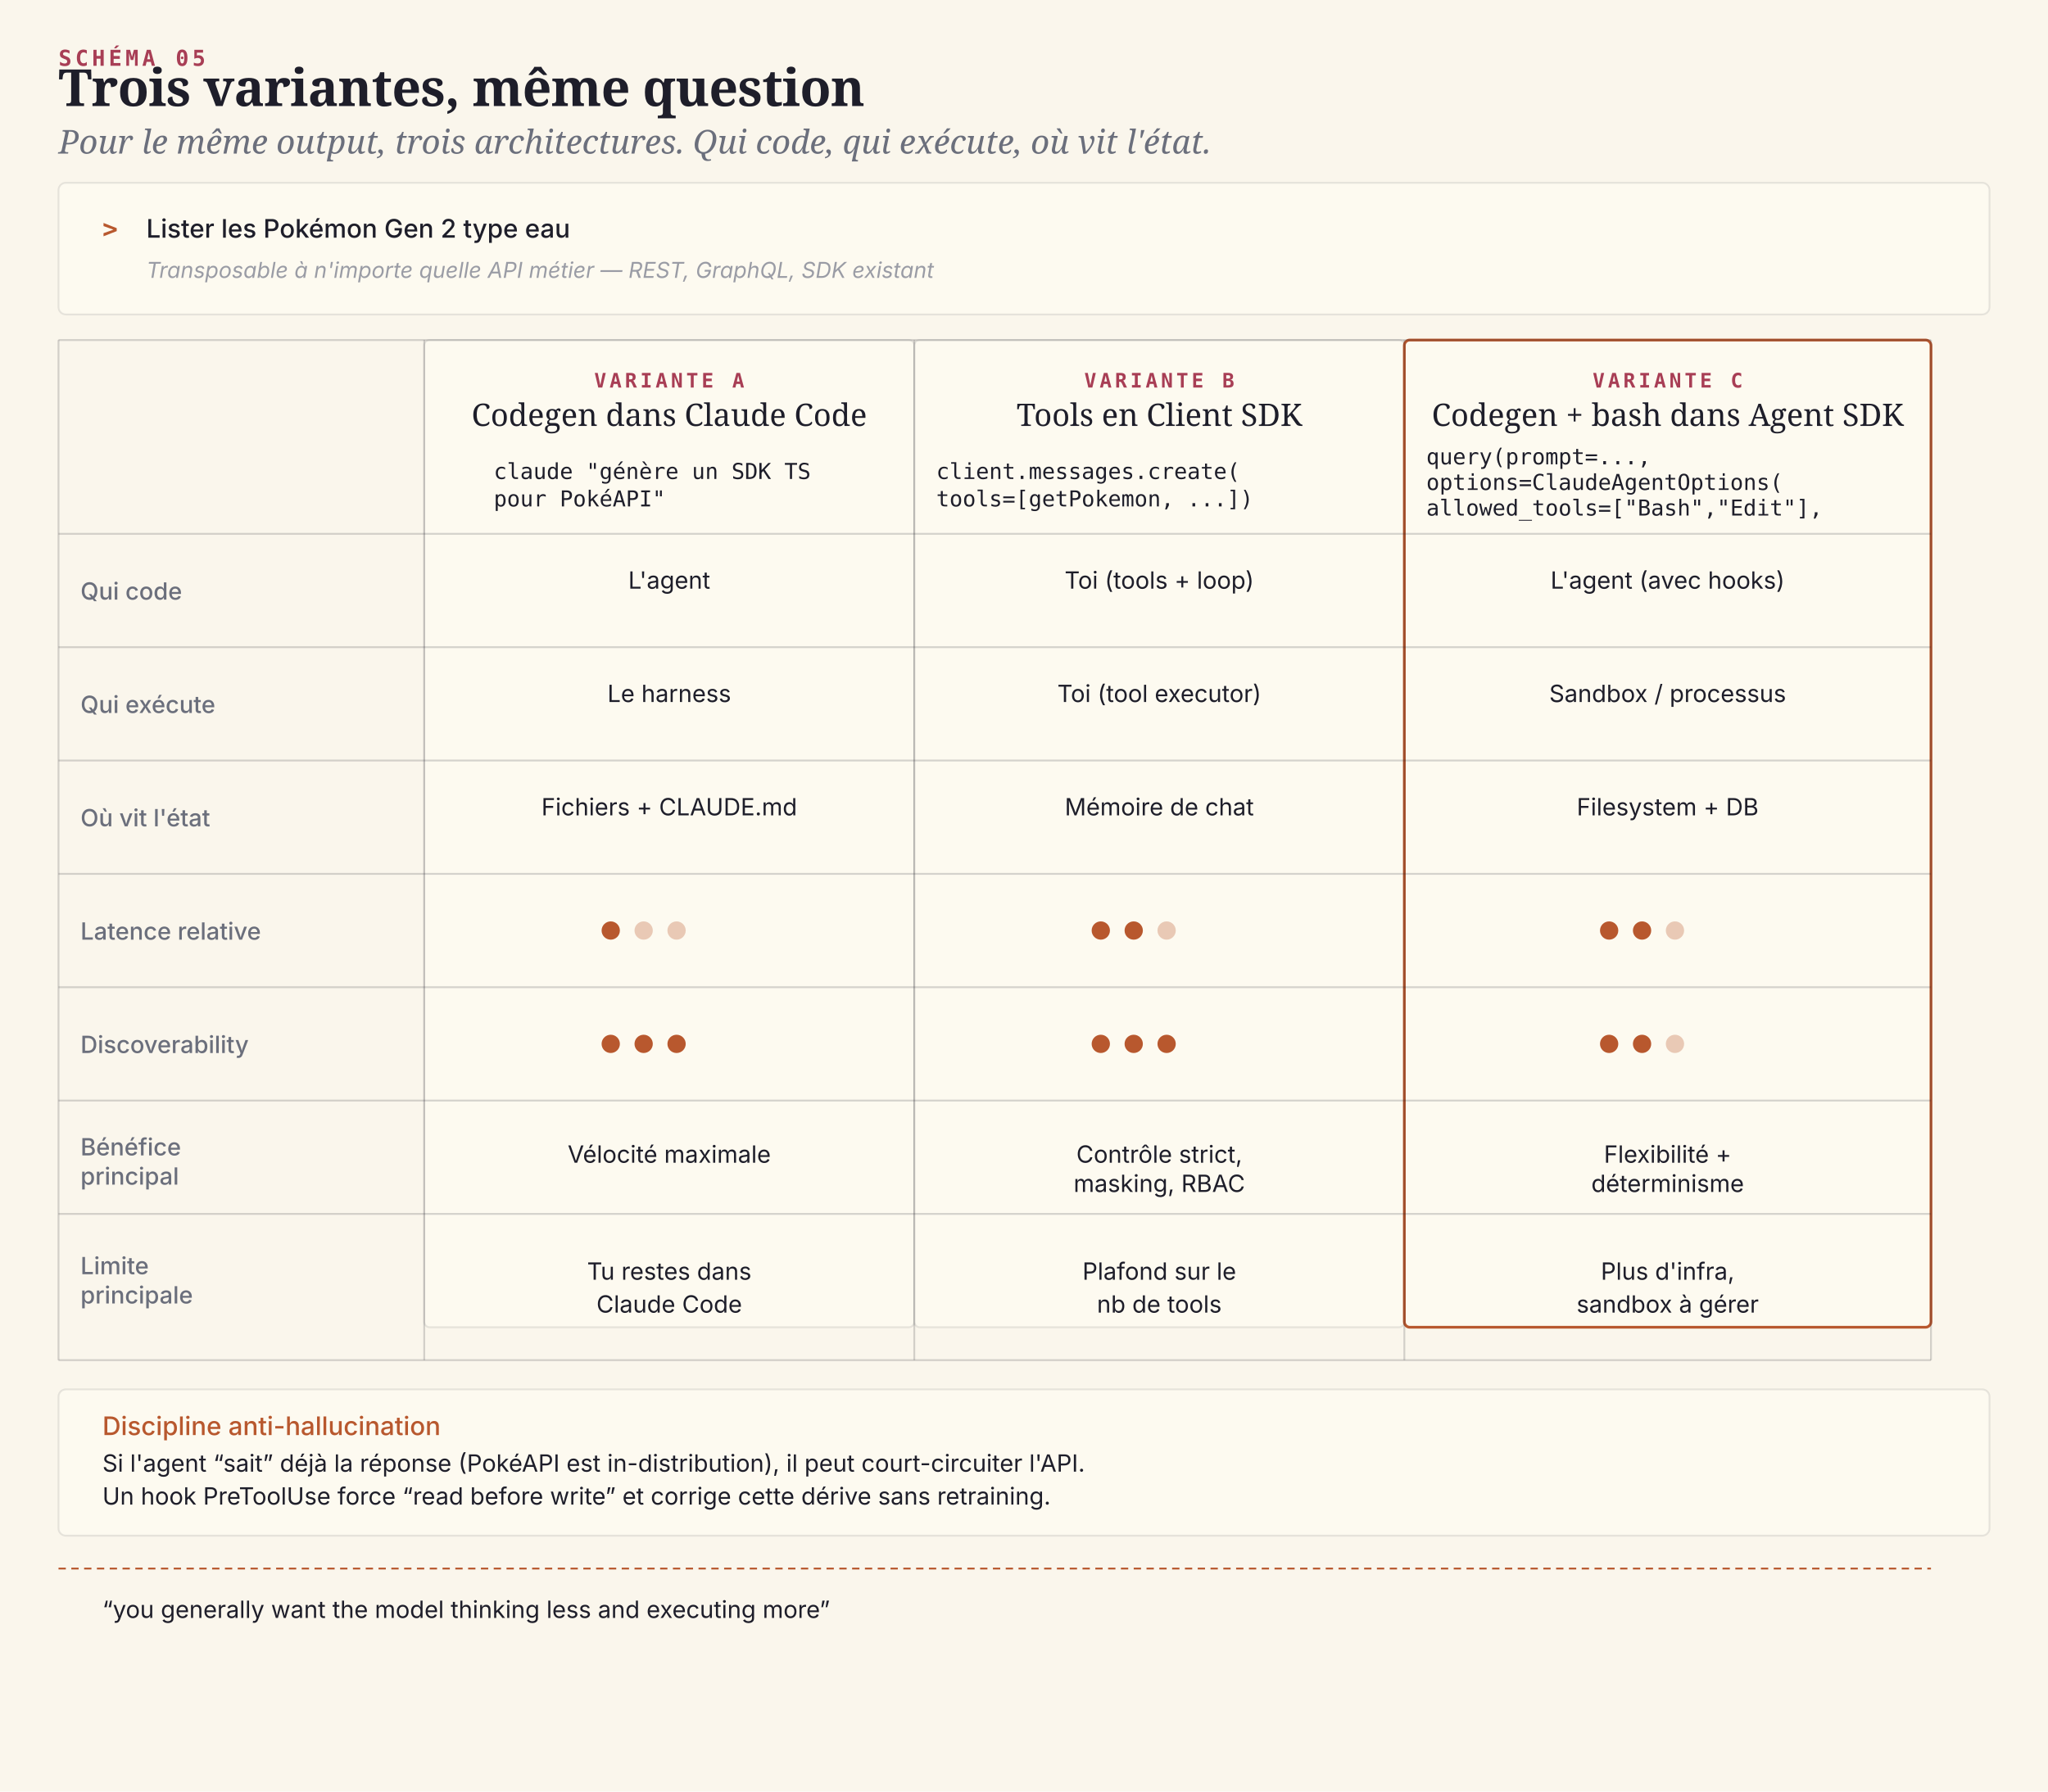
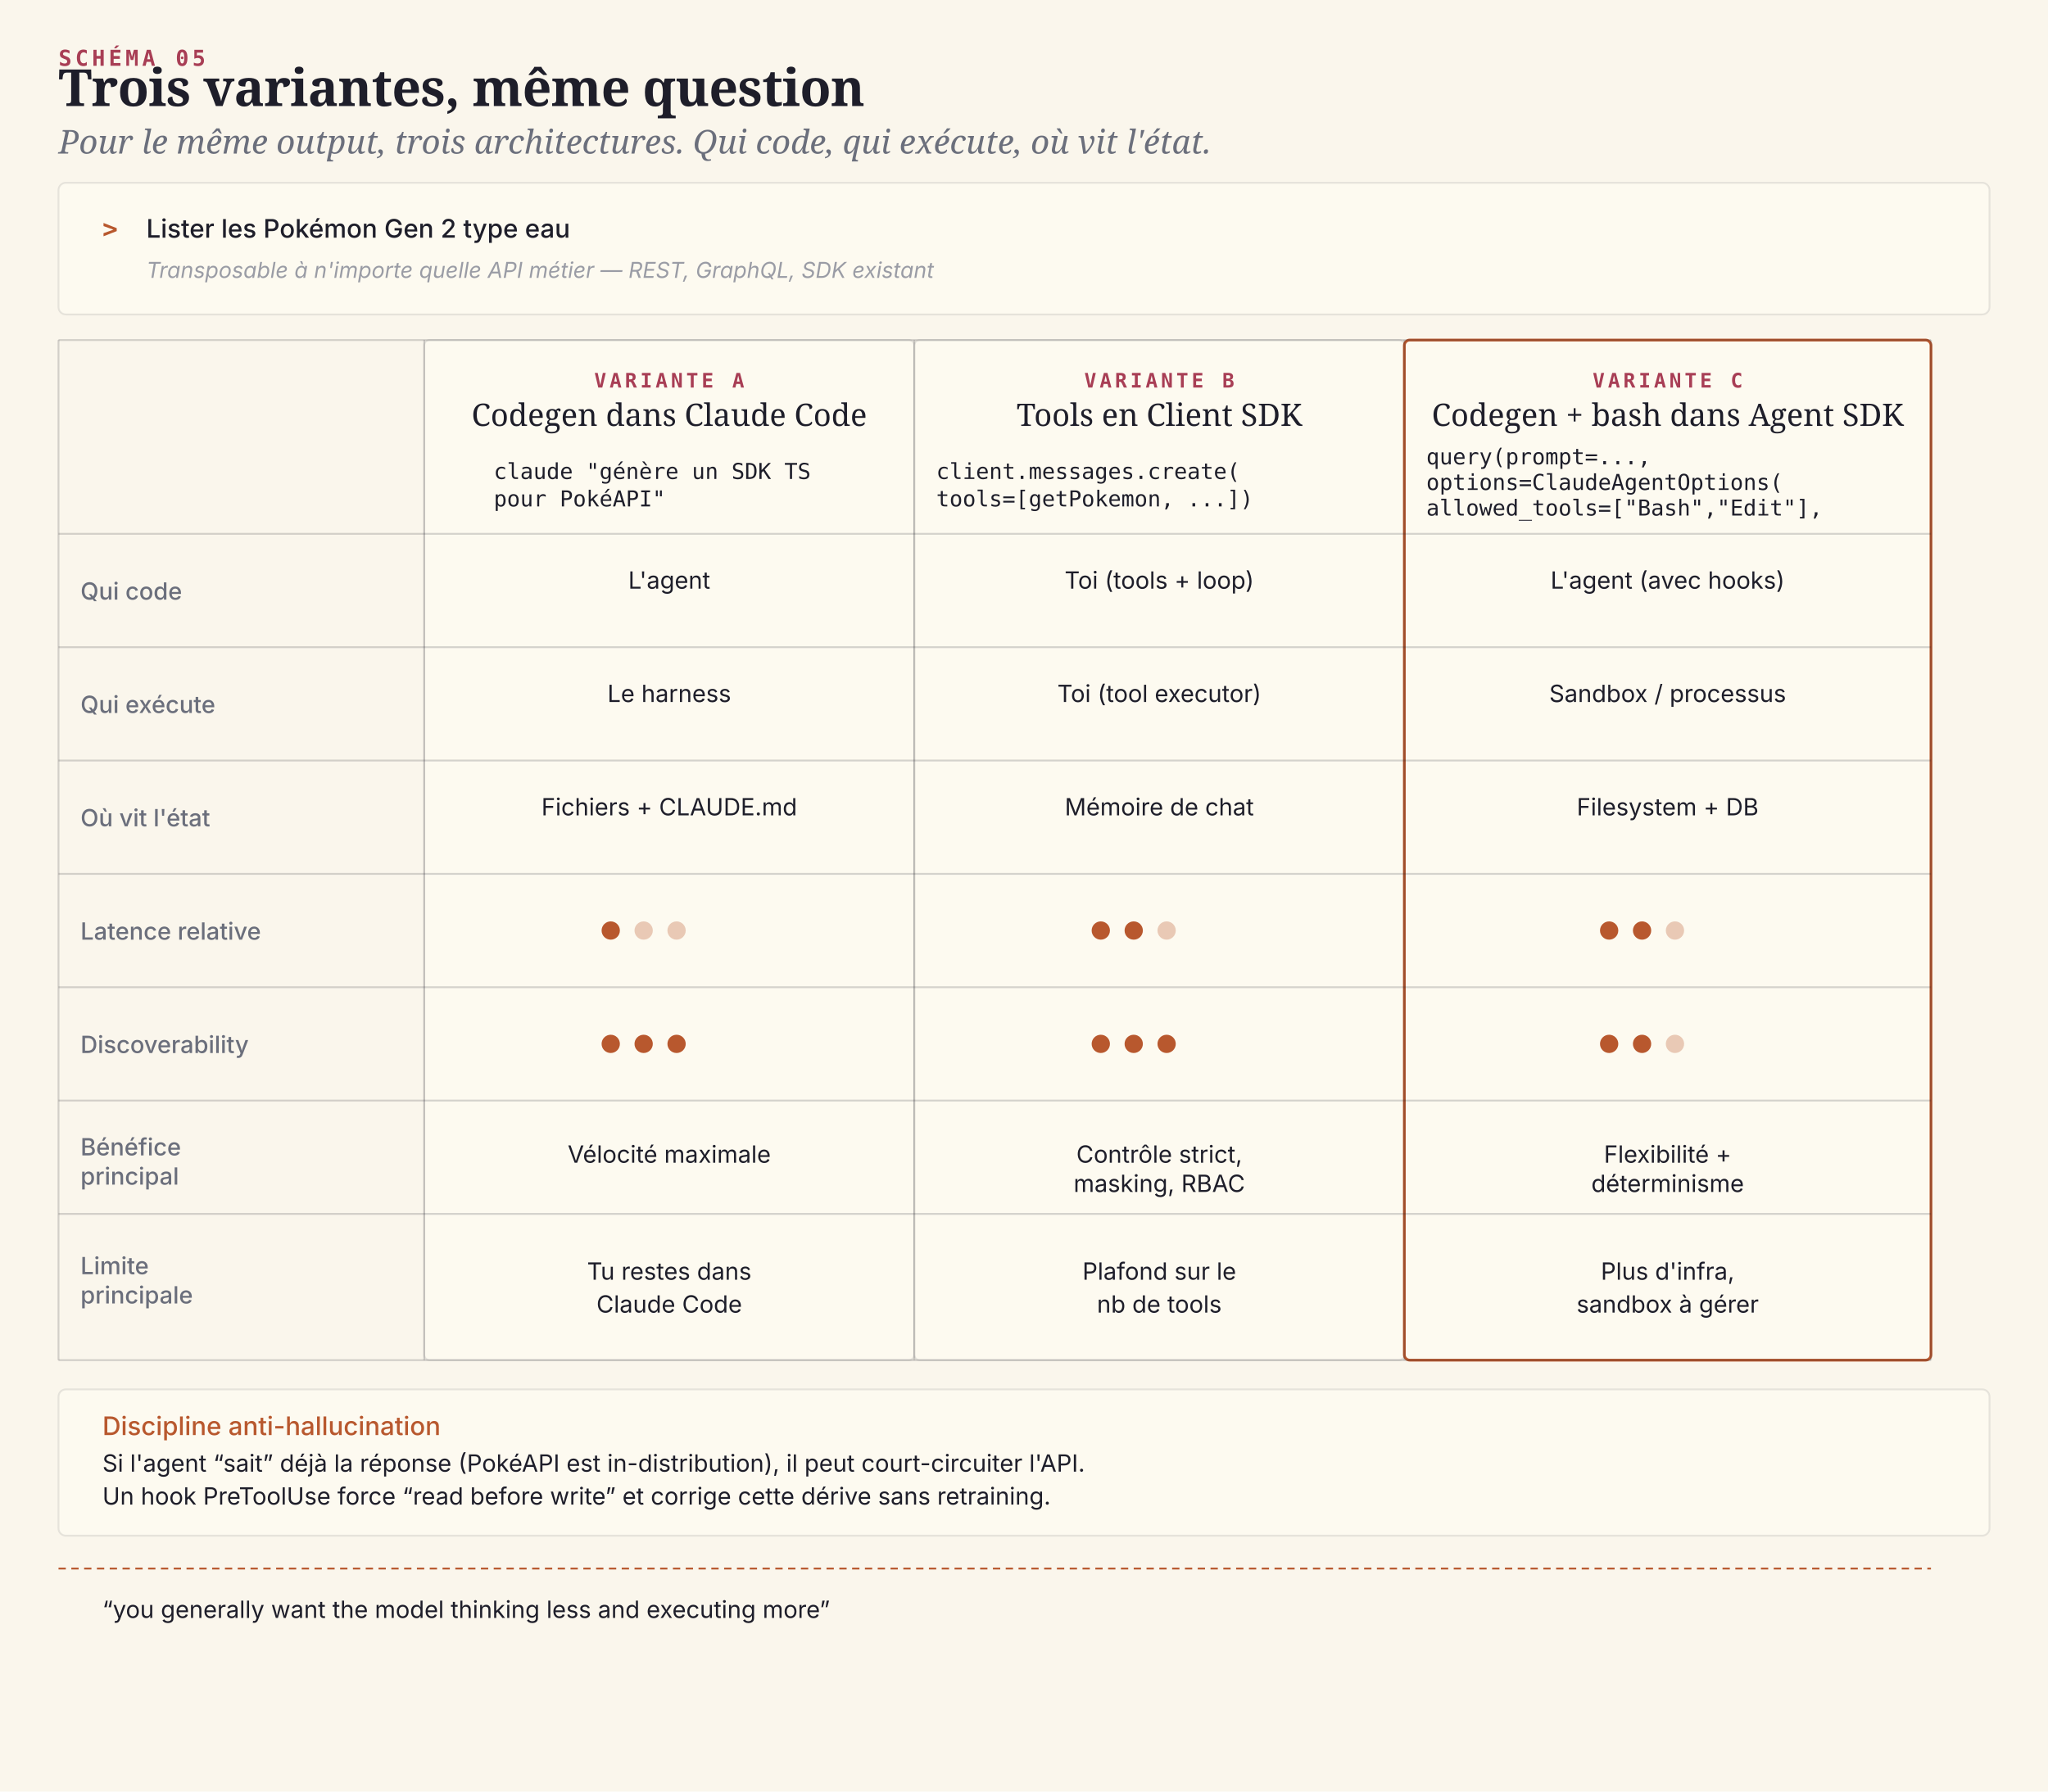
<svg xmlns="http://www.w3.org/2000/svg" viewBox="0 0 1120 980" preserveAspectRatio="xMidYMid meet" role="img" aria-labelledby="title-05">
  <defs>
    <style>
      .serif{font-family:'Fraunces',serif}
      .sans{font-family:'Inter',sans-serif}
      .mono{font-family:'JetBrains Mono',monospace;letter-spacing:0.04em}
      .title{font:600 28px/1.1 'Fraunces',serif;letter-spacing:-0.01em;fill:#1e1e2a}
      .subtitle{font:400 italic 18px/1.3 'Fraunces',serif;fill:#6b6f7c}
      .col-title{font:500 17px/1.2 'Fraunces',serif;fill:#1e1e2a}
      .col-tag{font:600 11px/1 'JetBrains Mono',monospace;letter-spacing:0.16em;fill:#a83e55}
      .row-label{font:500 13px/1.3 'Inter',sans-serif;fill:#6b6f7c}
      .cell{font:400 13px/1.4 'Inter',sans-serif;fill:#1e1e2a}
      .cell-strong{font:500 14px/1.4 'Inter',sans-serif;fill:#1e1e2a}
      .cell-strong-accent{font:500 14px/1.4 'Inter',sans-serif;fill:#b8582e}
      .code{font:500 12px/1.4 'JetBrains Mono',monospace;fill:#1e1e2a}
      .code-soft{font:500 12px/1.4 'JetBrains Mono',monospace;fill:#6b6f7c}
      .caption{font:400 italic 12px/1.4 'Inter',sans-serif;fill:#9a9ca5}
      .marker{font:600 12px/1 'JetBrains Mono',monospace;letter-spacing:0.16em;fill:#a83e55}
      .col-bg{fill:#fdfaf0;stroke:rgba(30,30,44,0.10);stroke-width:1}
      .col-bg-accent{fill:#fdfaf0;stroke:#b8582e;stroke-width:1.5}
      .cell-bg{fill:#faf6ec;stroke:rgba(30,30,44,0.10);stroke-width:1}
      .rule{stroke:rgba(30,30,44,0.18);stroke-width:1;fill:none}
      .rule-accent{stroke:#b8582e;stroke-width:1;fill:none;stroke-dasharray:4,3}
      .dot{fill:#b8582e}
      .dot-soft{fill:rgba(184,88,46,0.3)}
      .banner-bg{fill:#fdfaf0;stroke:rgba(30,30,44,0.10);stroke-width:1}
      .prompt-prefix{font:600 14px/1 'JetBrains Mono',monospace;fill:#b8582e}
    </style>
  </defs>
  <rect width="1120" height="980" fill="#faf6ec" />
  <text x="32" y="36" class="marker">SCHÉMA 05</text>
  <text x="32" y="58" class="title">Trois variantes, même question</text>
  <text x="32" y="84" class="subtitle">Pour le même output, trois architectures. Qui code, qui exécute, où vit l'état.</text>
  <rect x="32" y="100" width="1056" height="72" rx="4" class="banner-bg" />
  <text x="56" y="130" class="prompt-prefix">&gt;</text>
  <text x="80" y="130" class="cell-strong" font-style="italic">Lister les Pokémon Gen 2 type eau</text>
  <text x="80" y="152" class="caption">Transposable à n'importe quelle API métier — REST, GraphQL, SDK existant</text>
-   <rect x="232" y="186" width="268" height="540" rx="3" class="col-bg" />
-   <rect x="500" y="186" width="268" height="540" rx="3" class="col-bg" />
-   <rect x="768" y="186" width="288" height="540" rx="3" class="col-bg-accent" />
+   <rect x="232" y="186" width="268" height="558" rx="3" class="col-bg" />
+   <rect x="500" y="186" width="268" height="558" rx="3" class="col-bg" />
+   <rect x="768" y="186" width="288" height="558" rx="3" class="col-bg-accent" />
  <text x="366" y="212" text-anchor="middle" class="col-tag">VARIANTE A</text>
  <text x="366" y="233" text-anchor="middle" class="col-title">Codegen dans Claude Code</text>
  <text x="270" y="262" class="code">claude "génère un SDK TS</text>
  <text x="270" y="277" class="code">pour PokéAPI"</text>
  <line x1="232" y1="292" x2="500" y2="292" class="rule" />
  <text x="634" y="212" text-anchor="middle" class="col-tag">VARIANTE B</text>
  <text x="634" y="233" text-anchor="middle" class="col-title">Tools en Client SDK</text>
  <text x="512" y="262" class="code">client.messages.create(</text>
  <text x="512" y="277" class="code">tools=[getPokemon, ...])</text>
  <line x1="500" y1="292" x2="768" y2="292" class="rule" />
  <text x="912" y="212" text-anchor="middle" class="col-tag">VARIANTE C</text>
  <text x="912" y="233" text-anchor="middle" class="col-title">Codegen + bash dans Agent SDK</text>
  <text x="780" y="254" class="code">query(prompt=...,</text>
  <text x="780" y="268" class="code">options=ClaudeAgentOptions(</text>
  <text x="780" y="282" class="code">allowed_tools=["Bash","Edit"],</text>
  <line x1="768" y1="292" x2="1056" y2="292" class="rule" />
  <line x1="32" y1="292" x2="232" y2="292" class="rule" />
  <rect x="32" y="292" width="200" height="62" fill="none" />
  <text x="44" y="328" class="row-label">Qui code</text>
  <text x="366" y="322" text-anchor="middle" class="cell">L'agent</text>
  <text x="634" y="322" text-anchor="middle" class="cell">Toi (tools + loop)</text>
  <text x="912" y="322" text-anchor="middle" class="cell">L'agent (avec hooks)</text>
  <line x1="32" y1="354" x2="1056" y2="354" class="rule" />
  <text x="44" y="390" class="row-label">Qui exécute</text>
  <text x="366" y="384" text-anchor="middle" class="cell">Le harness</text>
  <text x="634" y="384" text-anchor="middle" class="cell">Toi (tool executor)</text>
  <text x="912" y="384" text-anchor="middle" class="cell">Sandbox / processus</text>
  <line x1="32" y1="416" x2="1056" y2="416" class="rule" />
  <text x="44" y="452" class="row-label">Où vit l'état</text>
  <text x="366" y="446" text-anchor="middle" class="cell">Fichiers + CLAUDE.md</text>
  <text x="634" y="446" text-anchor="middle" class="cell">Mémoire de chat</text>
  <text x="912" y="446" text-anchor="middle" class="cell">Filesystem + DB</text>
  <line x1="32" y1="478" x2="1056" y2="478" class="rule" />
  <text x="44" y="514" class="row-label">Latence relative</text>
  <circle cx="334" cy="509" r="5" class="dot" />
  <circle cx="352" cy="509" r="5" class="dot-soft" />
  <circle cx="370" cy="509" r="5" class="dot-soft" />
  <circle cx="602" cy="509" r="5" class="dot" />
  <circle cx="620" cy="509" r="5" class="dot" />
  <circle cx="638" cy="509" r="5" class="dot-soft" />
  <circle cx="880" cy="509" r="5" class="dot" />
  <circle cx="898" cy="509" r="5" class="dot" />
  <circle cx="916" cy="509" r="5" class="dot-soft" />
  <line x1="32" y1="540" x2="1056" y2="540" class="rule" />
  <text x="44" y="576" class="row-label">Discoverability</text>
  <circle cx="334" cy="571" r="5" class="dot" />
  <circle cx="352" cy="571" r="5" class="dot" />
  <circle cx="370" cy="571" r="5" class="dot" />
  <circle cx="602" cy="571" r="5" class="dot" />
  <circle cx="620" cy="571" r="5" class="dot" />
  <circle cx="638" cy="571" r="5" class="dot" />
  <circle cx="880" cy="571" r="5" class="dot" />
  <circle cx="898" cy="571" r="5" class="dot" />
  <circle cx="916" cy="571" r="5" class="dot-soft" />
  <line x1="32" y1="602" x2="1056" y2="602" class="rule" />
  <text x="44" y="632" class="row-label">Bénéfice</text>
  <text x="44" y="648" class="row-label">principal</text>
  <text x="366" y="636" text-anchor="middle" class="cell" font-weight="500">Vélocité maximale</text>
  <text x="634" y="636" text-anchor="middle" class="cell" font-weight="500">Contrôle strict,</text>
  <text x="634" y="652" text-anchor="middle" class="cell" font-weight="500">masking, RBAC</text>
  <text x="912" y="636" text-anchor="middle" class="cell" font-weight="500">Flexibilité +</text>
  <text x="912" y="652" text-anchor="middle" class="cell" font-weight="500">déterminisme</text>
  <line x1="32" y1="664" x2="1056" y2="664" class="rule" />
  <text x="44" y="697" class="row-label">Limite</text>
  <text x="44" y="713" class="row-label">principale</text>
  <text x="366" y="700" text-anchor="middle" class="cell">Tu restes dans</text>
  <text x="366" y="718" text-anchor="middle" class="cell">Claude Code</text>
  <text x="634" y="700" text-anchor="middle" class="cell">Plafond sur le</text>
  <text x="634" y="718" text-anchor="middle" class="cell">nb de tools</text>
  <text x="912" y="700" text-anchor="middle" class="cell">Plus d'infra,</text>
  <text x="912" y="718" text-anchor="middle" class="cell">sandbox à gérer</text>
  <line x1="32" y1="744" x2="1056" y2="744" class="rule" />
  <line x1="232" y1="186" x2="232" y2="744" class="rule" />
  <line x1="500" y1="186" x2="500" y2="744" class="rule" />
  <line x1="768" y1="186" x2="768" y2="744" class="rule" />
  <line x1="1056" y1="186" x2="1056" y2="744" class="rule" />
  <line x1="32" y1="186" x2="1056" y2="186" class="rule" />
  <line x1="32" y1="186" x2="32" y2="744" class="rule" />
  <rect x="32" y="760" width="1056" height="80" rx="4" fill="#fdfaf0" stroke="rgba(30,30,44,0.10)" stroke-width="1" />
  <text x="56" y="785" class="cell-strong-accent">Discipline anti-hallucination</text>
  <text x="56" y="805" class="cell">Si l'agent “sait” déjà la réponse (PokéAPI est in-distribution), il peut court-circuiter l'API.</text>
  <text x="56" y="823" class="cell">Un hook PreToolUse force “read before write” et corrige cette dérive sans retraining.</text>
  <line x1="32" y1="858" x2="1056" y2="858" class="rule-accent" />
  <text x="56" y="885" class="cell" font-style="italic">“you generally want the model thinking less and executing more”</text>
</svg>
